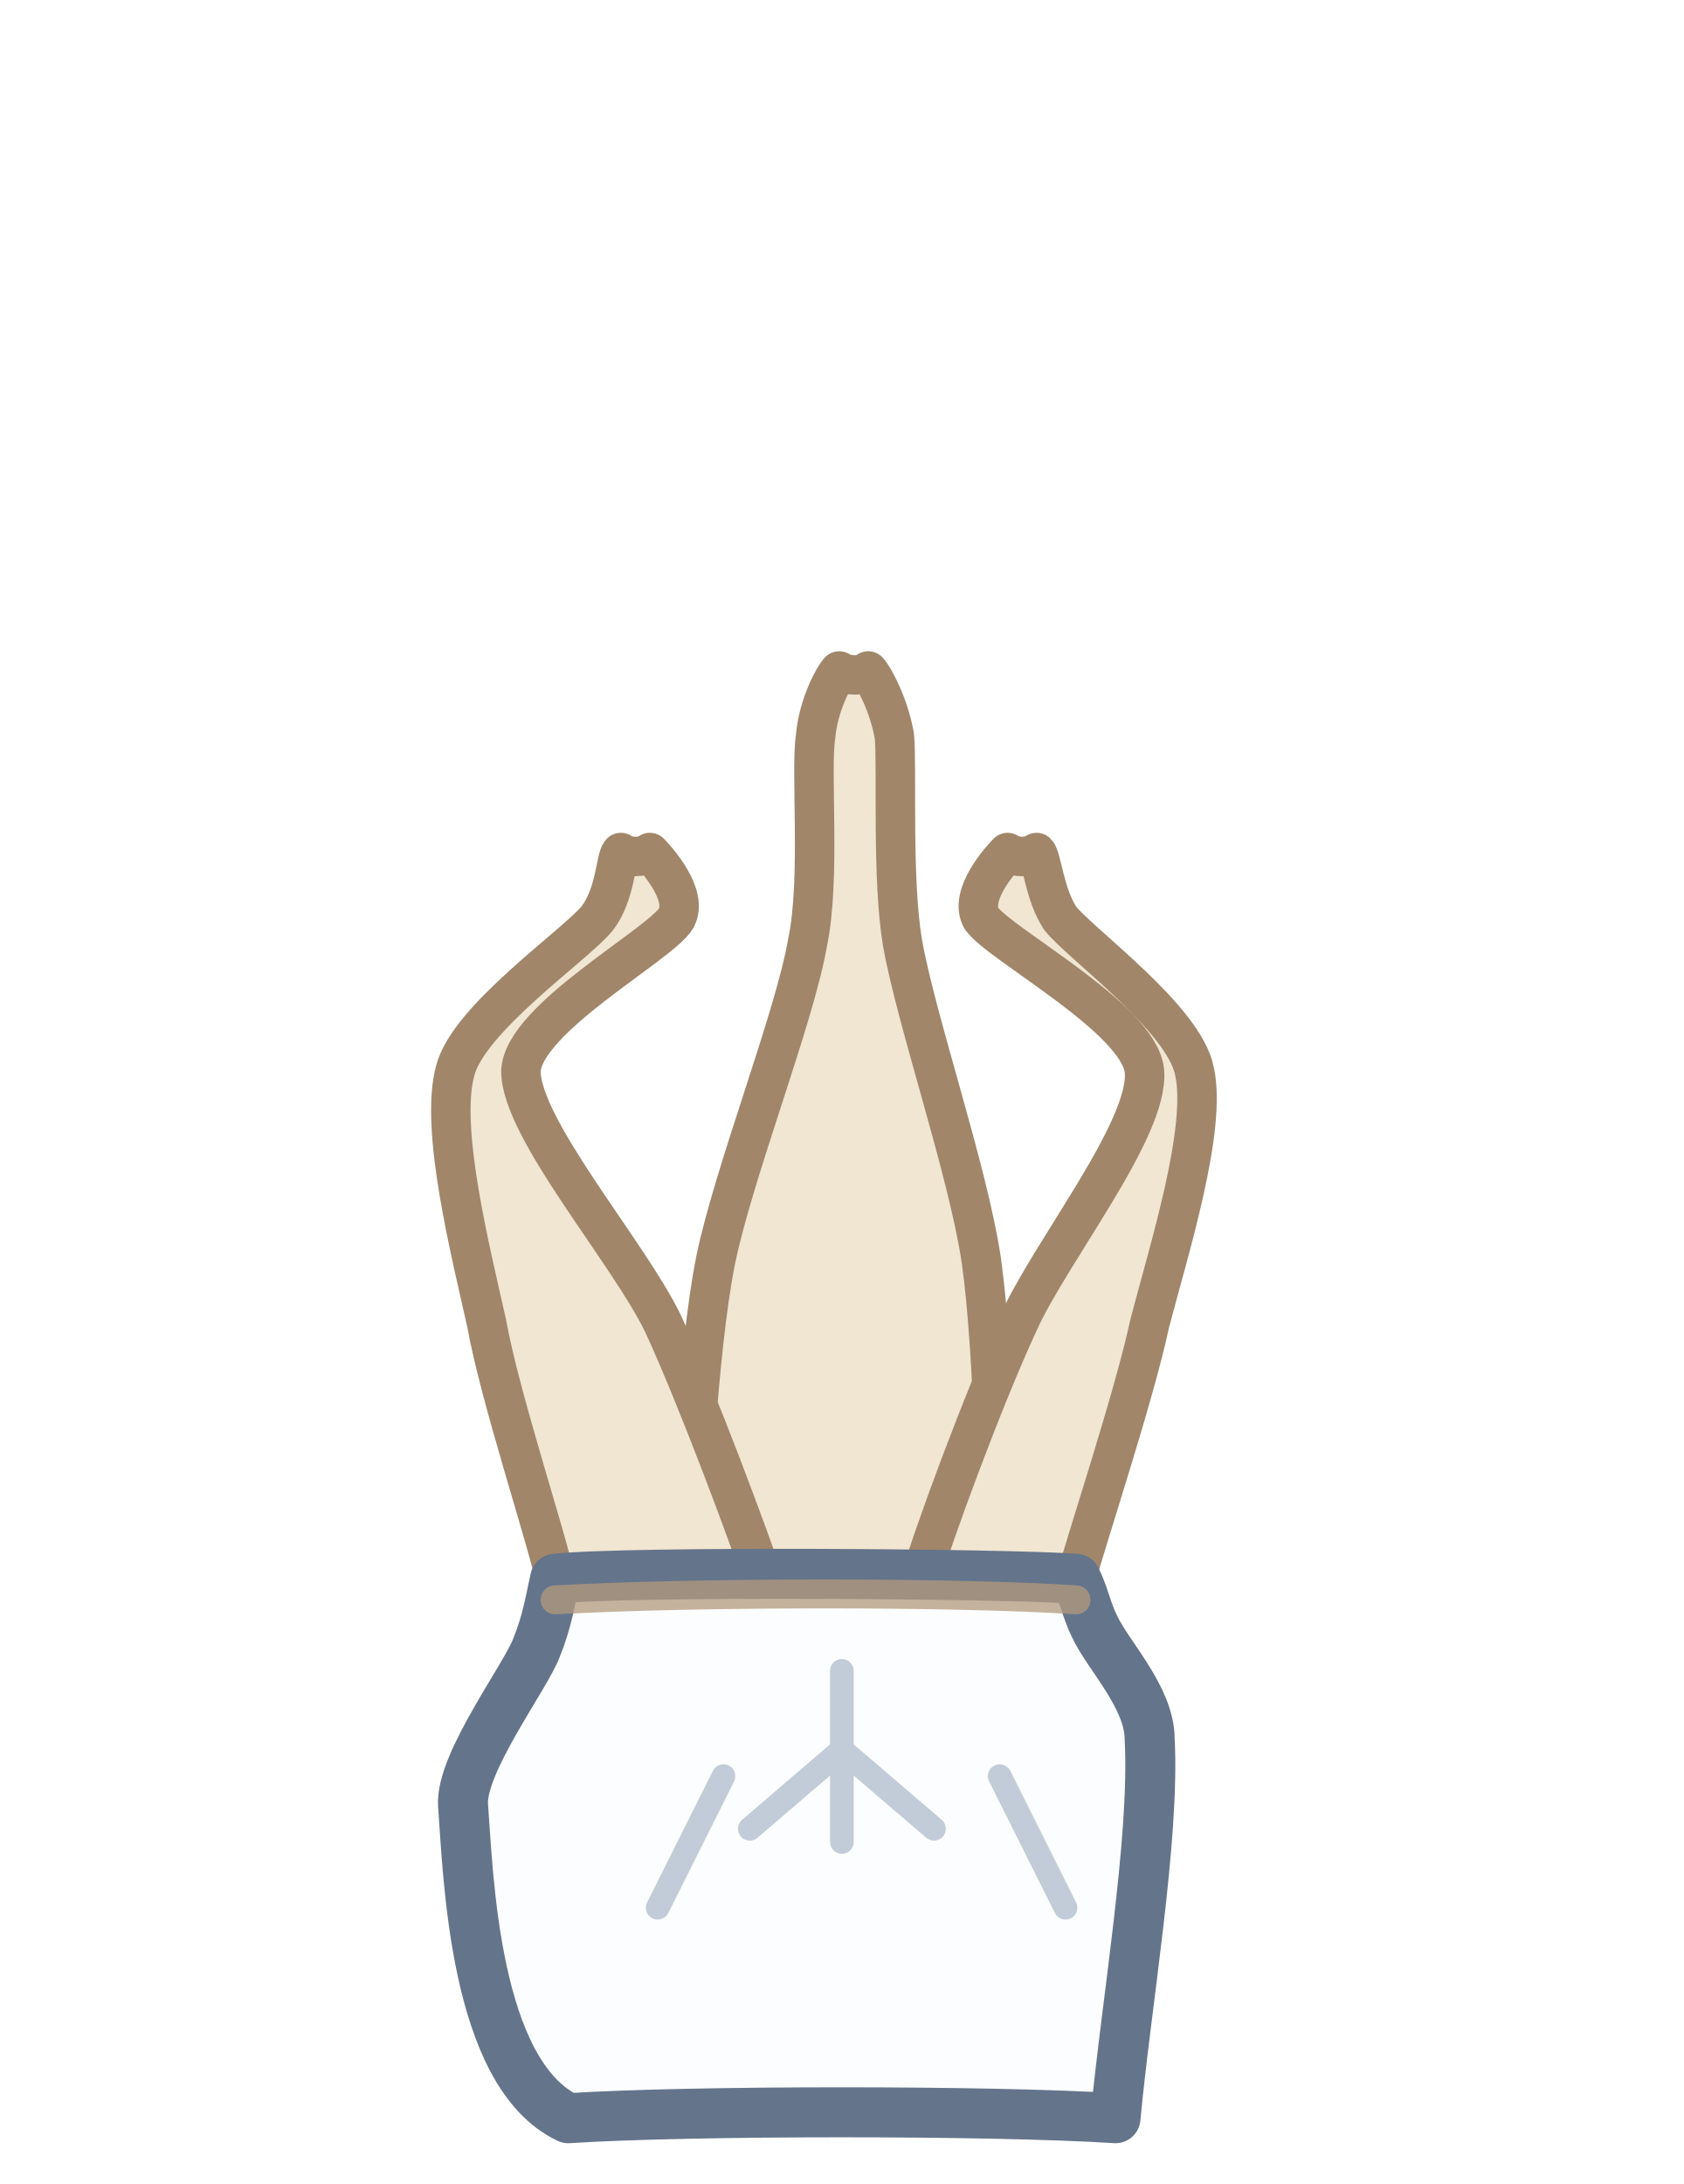
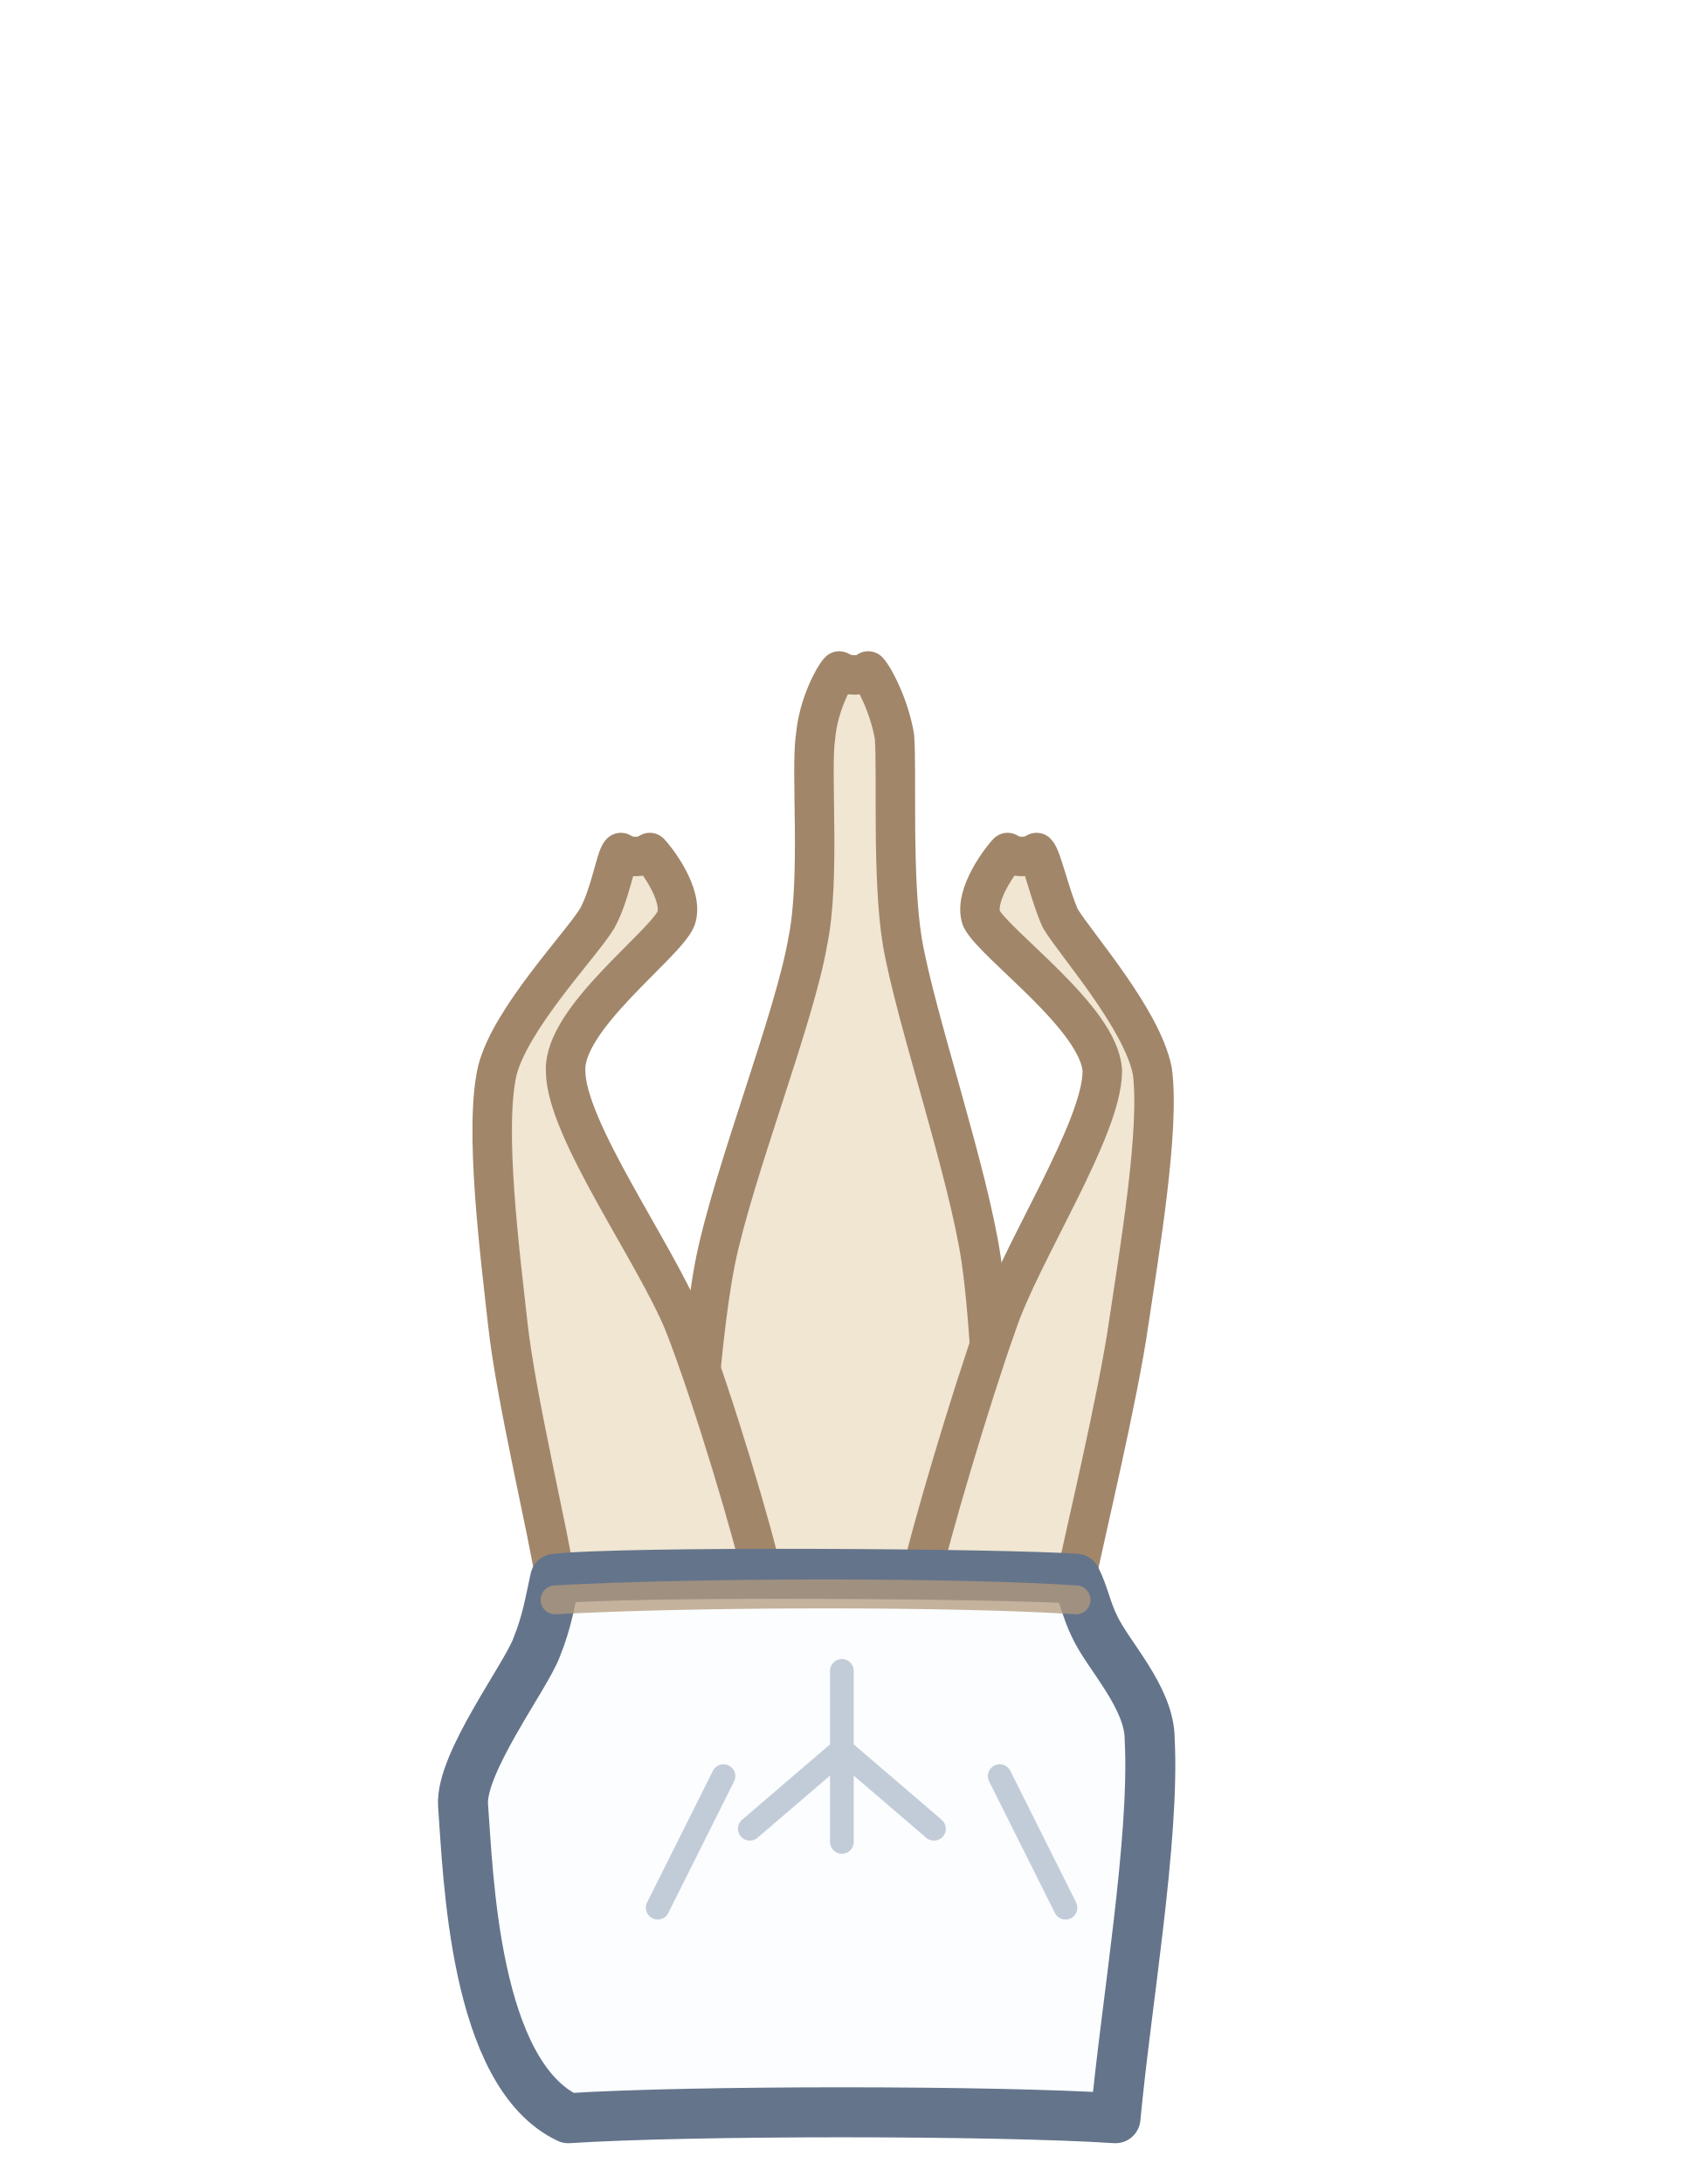
<svg xmlns="http://www.w3.org/2000/svg" viewBox="0 3.5 64 83" width="64" height="83" data-tooth-fdi="27" data-view="lateral" role="img">
  <g transform="translate(0 88) scale(1 -1) translate(64 0) scale(-1 1)">
    <path d="M26.1 22.5 C26.1 23.1 26.0 22.9 26.1 24.5 C26.1 26.3 26.2 33.1 26.7 36.6 C27.2 40.0 29.2 45.8 29.7 48.7 C30.1 51.1 29.9 55.2 30.0 56.5 C30.2 57.7 30.8 58.8 31.0 59.0 C31.2 58.8 31.8 58.8 32.1 59.0 C32.3 58.8 32.9 57.7 33.0 56.5 C33.2 55.2 32.8 51.1 33.3 48.7 C33.8 45.8 36.1 40.0 36.8 36.6 C37.5 33.1 37.8 26.3 37.9 24.5 C38.1 22.9 37.9 23.1 37.9 22.5 C36.6 22.3 27.4 22.3 26.1 22.5 Z" fill="#f0e6d2" stroke="#a1866a" stroke-width="1.5" stroke-linecap="round" stroke-linejoin="round" data-part="root" data-root-index="0" />
-     <path d="M35.0 22.5 C35.0 23.1 34.5 23.2 35.0 24.5 C35.5 26.0 37.5 31.4 38.8 34.2 C40.1 36.9 44.2 41.6 44.2 43.8 C44.1 45.8 38.9 48.6 38.3 49.6 C37.8 50.5 39.1 51.9 39.3 52.1 C39.6 51.9 40.1 51.9 40.4 52.1 C40.6 51.9 40.6 50.5 41.3 49.6 C42.1 48.6 46.2 45.8 46.7 43.8 C47.3 41.6 46.1 36.9 45.5 34.2 C45.0 31.4 43.2 26.0 42.9 24.5 C42.6 23.2 42.9 23.1 42.9 22.5 C42.0 22.3 35.9 22.3 35.0 22.5 Z" fill="#f0e6d2" stroke="#a1866a" stroke-width="1.5" stroke-linecap="round" stroke-linejoin="round" data-part="root" data-root-index="1" />
-     <path d="M23.1 22.5 C23.1 23.1 23.4 23.2 23.1 24.5 C22.7 26.0 20.9 31.4 20.3 34.2 C19.6 36.9 18.1 41.6 18.6 43.8 C19.0 45.8 22.9 48.6 23.7 49.6 C24.3 50.5 24.4 51.9 24.6 52.1 C24.9 51.9 25.4 51.9 25.7 52.1 C25.9 51.9 27.2 50.5 26.7 49.6 C26.0 48.6 20.7 45.8 20.5 43.8 C20.3 41.6 24.1 36.9 25.3 34.2 C26.6 31.4 28.6 26.0 29.0 24.5 C29.4 23.2 29.0 23.1 29.0 22.5 C28.4 22.3 23.8 22.3 23.1 22.5 Z" fill="#f0e6d2" stroke="#a1866a" stroke-width="1.5" stroke-linecap="round" stroke-linejoin="round" data-part="root" data-root-index="2" />
+     <path d="M35.0 22.5 C35.0 23.1 34.6 23.2 35.0 24.5 C35.3 26.0 36.9 31.4 38.0 34.2 C39.1 36.9 42.5 41.6 42.5 43.8 C42.6 45.8 38.7 48.6 38.3 49.6 C38.0 50.5 39.1 51.9 39.3 52.1 C39.6 51.9 40.1 51.9 40.4 52.1 C40.6 51.9 40.8 50.5 41.3 49.6 C41.9 48.6 44.6 45.8 45.1 43.8 C45.6 41.6 45.0 36.9 44.7 34.2 C44.4 31.4 43.1 26.0 42.9 24.5 C42.7 23.2 42.9 23.1 42.9 22.5 C42.0 22.3 35.9 22.3 35.0 22.5 Z" fill="#f0e6d2" stroke="#a1866a" stroke-width="1.5" stroke-linecap="round" stroke-linejoin="round" data-part="root" data-root-index="1" />
+     <path d="M23.1 22.5 C23.1 23.1 23.3 23.2 23.1 24.5 C22.8 26.0 21.5 31.4 21.1 34.2 C20.7 36.9 19.9 41.6 20.2 43.8 C20.6 45.8 23.1 48.6 23.7 49.6 C24.1 50.5 24.4 51.9 24.6 52.1 C24.9 51.9 25.4 51.9 25.7 52.1 C25.9 51.9 27.0 50.5 26.7 49.6 C26.2 48.6 22.2 45.8 22.1 43.8 C22.1 41.6 25.2 36.9 26.1 34.2 C27.1 31.4 28.7 26.0 29.0 24.5 C29.4 23.2 29.0 23.1 29.0 22.5 C28.4 22.3 23.8 22.3 23.1 22.5 Z" fill="#f0e6d2" stroke="#a1866a" stroke-width="1.5" stroke-linecap="round" stroke-linejoin="round" data-part="root" data-root-index="2" />
    <path d="M21.6 4.0 C26.2 4.3 37.8 4.3 42.4 4.0 C46.0 5.7 46.2 13.3 46.4 15.9 C46.5 17.5 44.0 20.8 43.6 21.9 C43.2 22.9 43.1 23.6 42.9 24.5 C40.3 24.8 25.7 24.7 23.1 24.5 C22.8 23.9 22.7 23.3 22.4 22.7 C21.9 21.6 20.3 20.0 20.3 18.4 C20.1 14.6 21.2 8.3 21.6 4.0 Z" fill="#fbfdfe" stroke="#64748b" stroke-width="1.9" stroke-linecap="round" stroke-linejoin="round" data-part="crown" />
    <path d="M23.5 12.0 L26.0 17.0 M39.0 12.0 L36.5 17.0 M32.0 14.5 V21.0 M28.5 15.0 L32.0 18.0 L35.5 15.0" fill="none" stroke="#94a3b8" stroke-width="0.9" stroke-opacity="0.55" stroke-linecap="round" data-part="surface" />
    <path d="M23.1 23.7 C27.6 24.0 37.5 24.0 42.9 23.7" fill="none" stroke="#b39a7c" stroke-width="1.1" stroke-opacity="0.75" stroke-linecap="round" data-part="cervical" />
  </g>
</svg>
